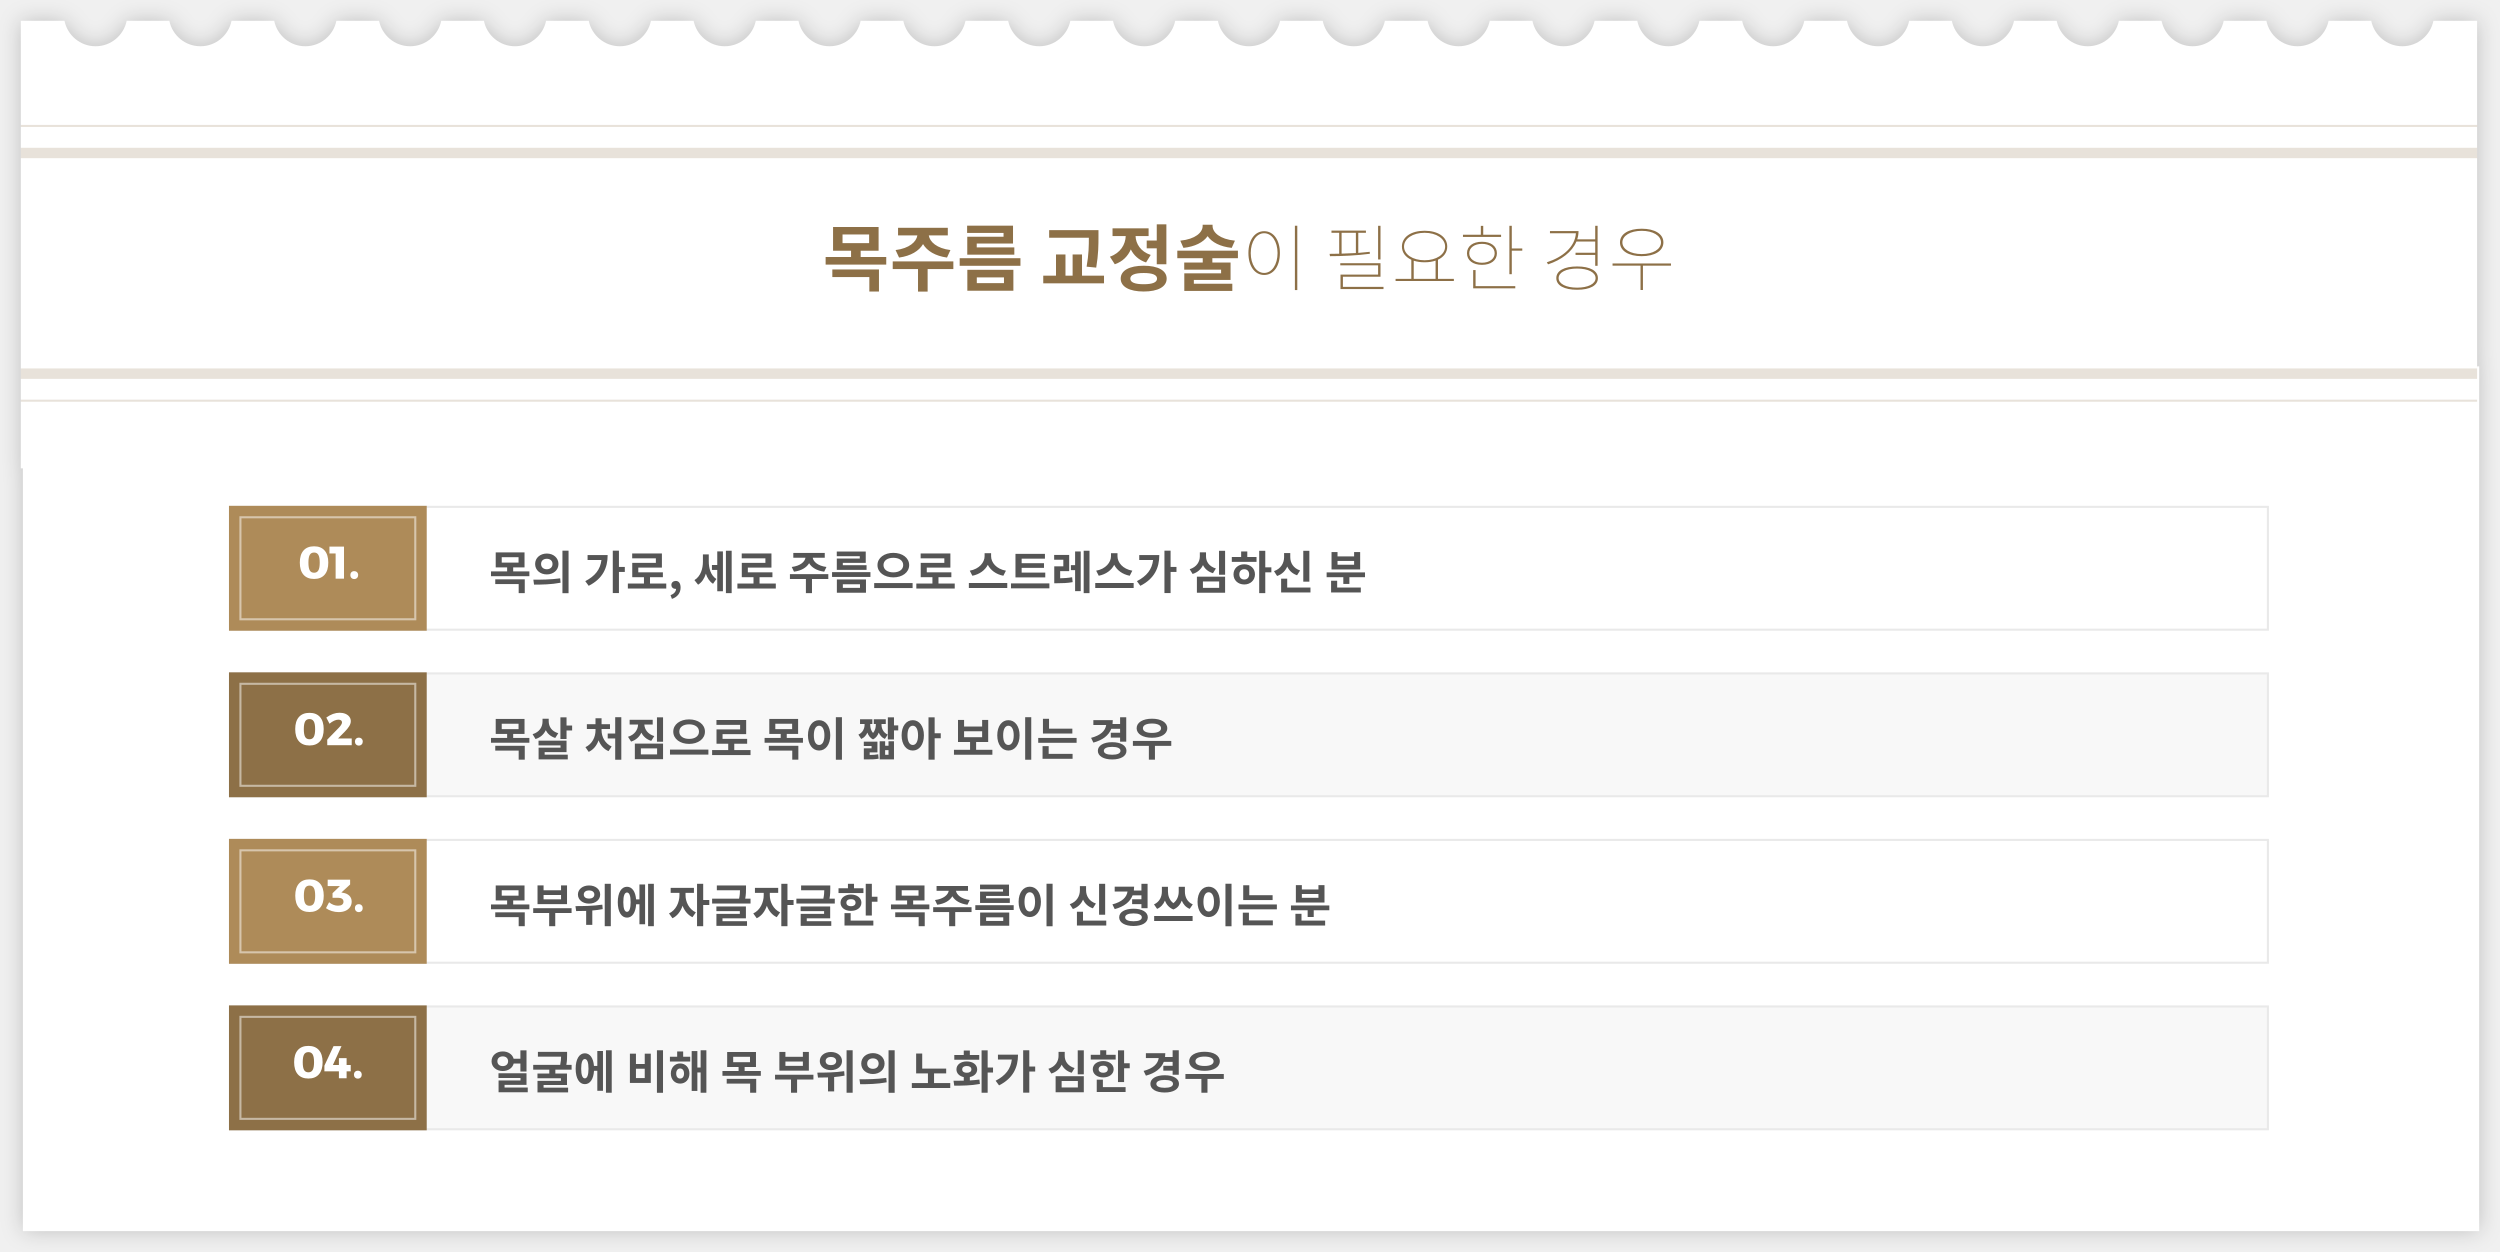
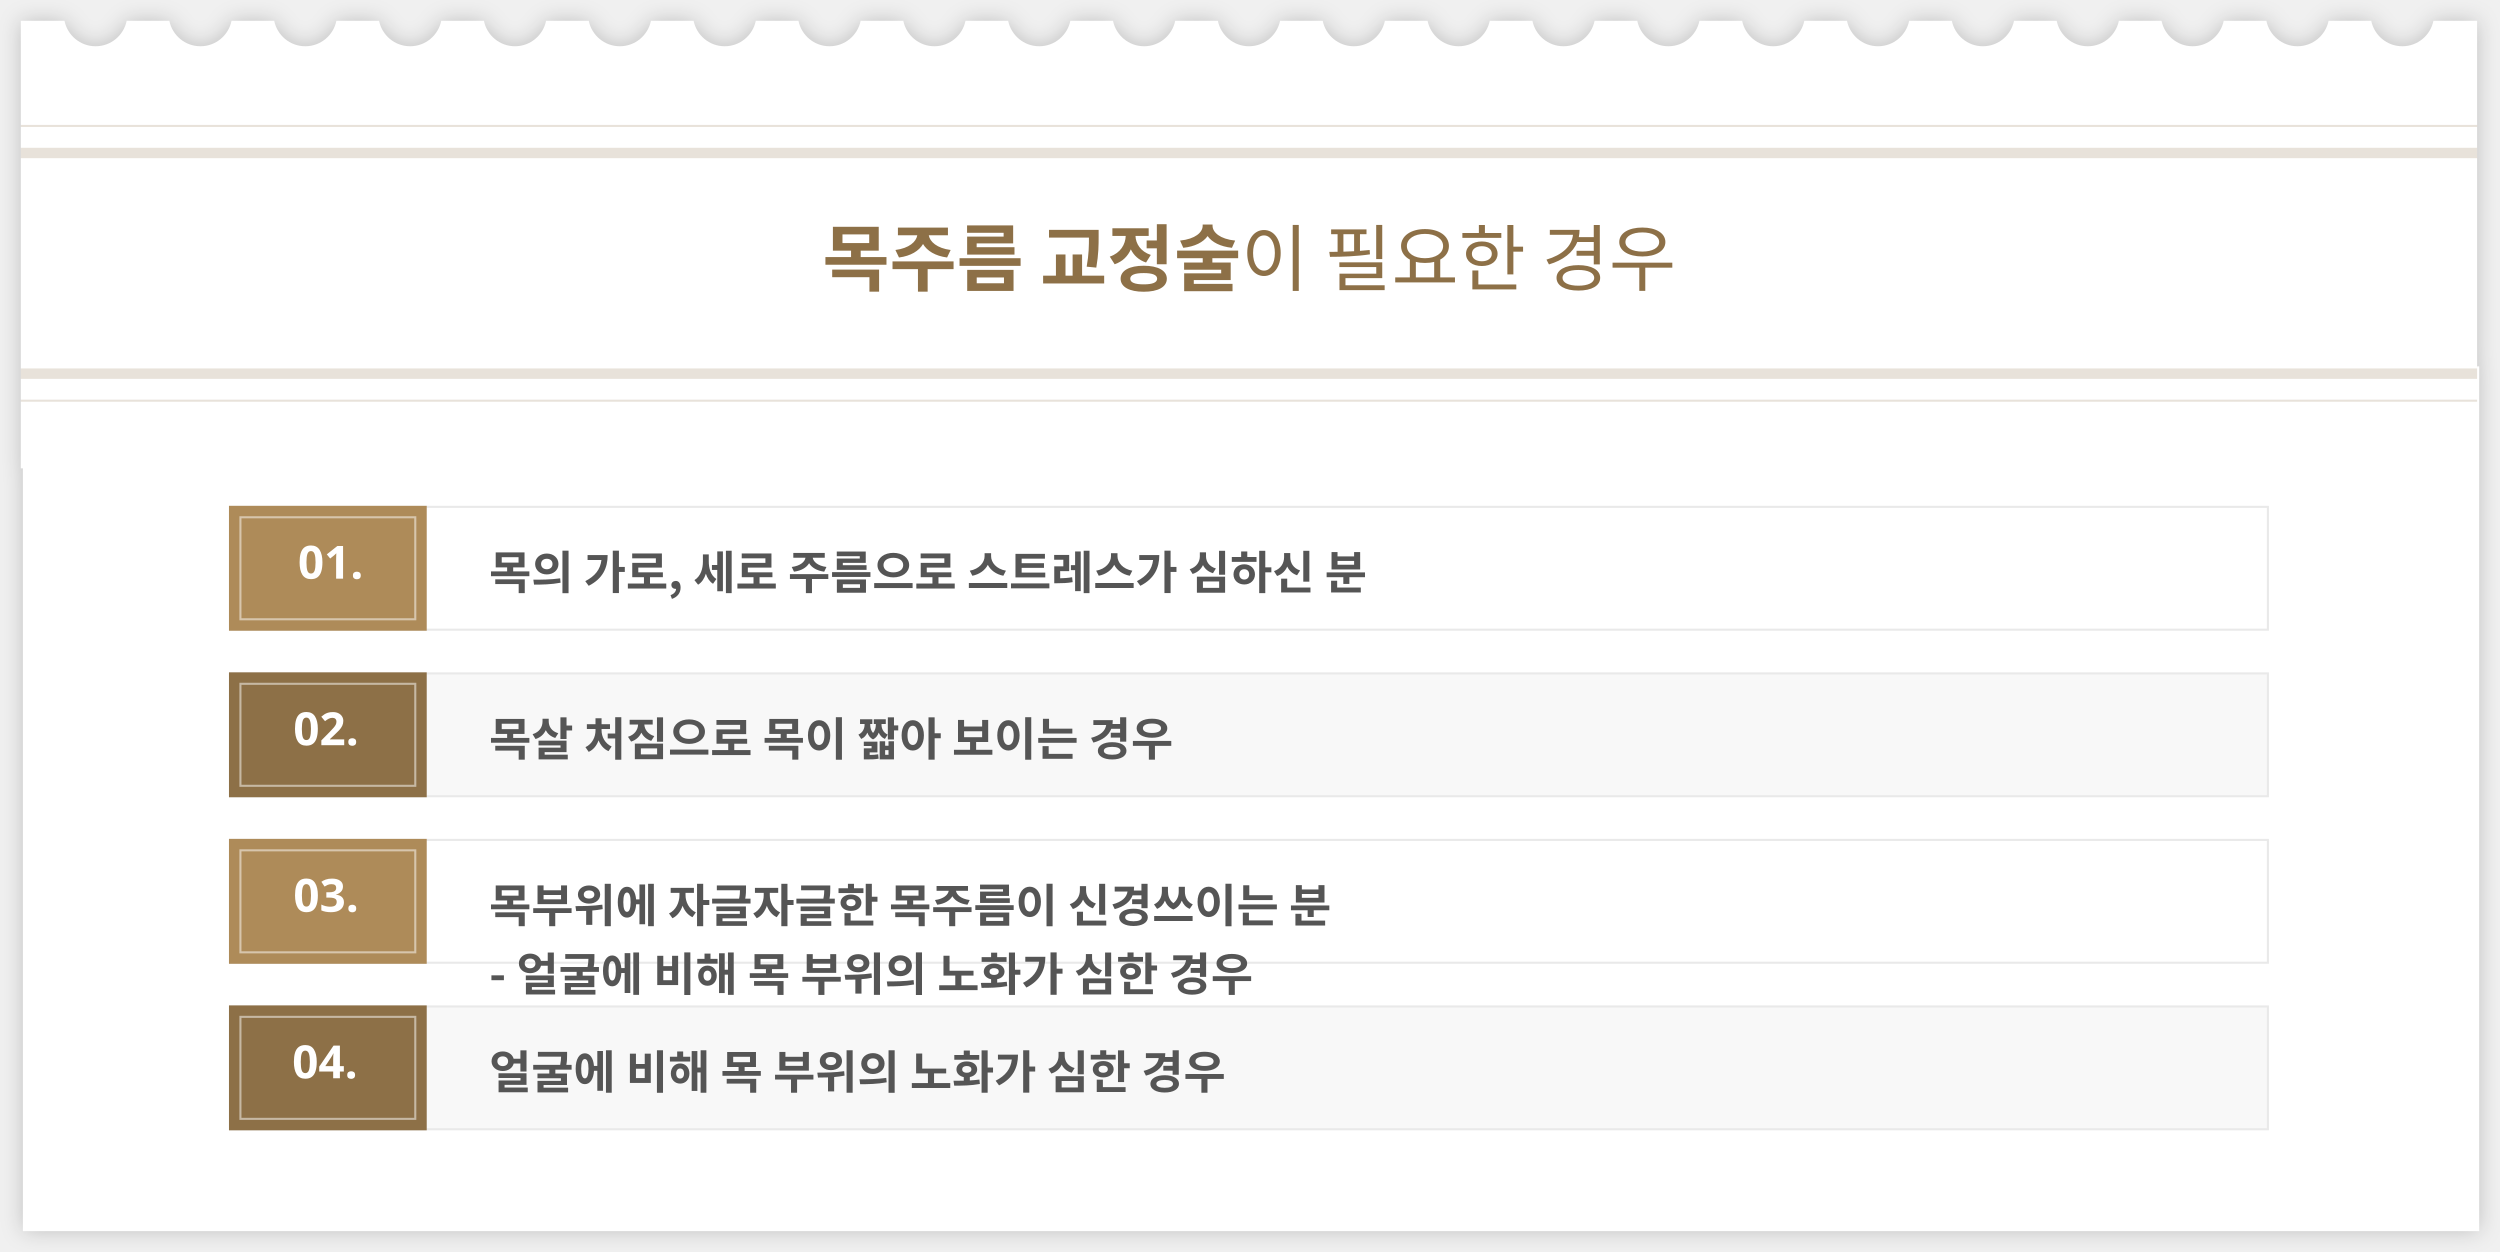
<svg xmlns="http://www.w3.org/2000/svg" xmlns:xlink="http://www.w3.org/1999/xlink" width="1201px" height="601px" viewBox="0 0 1201 601" version="1.1">
  <defs>
    <path d="M1180,166.004 L1181,166 L1181,581.444 L1,581.444 L1,215 L0,215 L0,0 L20.986,0 C22.405,6.968 28.544,12.216 35.921,12.216 C43.299,12.216 49.437,6.968 50.852,0 L71.36,0 C72.774,6.968 78.918,12.216 86.29,12.216 C93.667,12.216 99.811,6.968 101.225,0 L121.738,0 C123.148,6.968 129.291,12.216 136.664,12.216 C144.041,12.216 150.185,6.968 151.594,0 L172.107,0 C173.516,6.968 179.66,12.216 187.033,12.216 C194.41,12.216 200.554,6.968 201.963,0 L222.476,0 C223.885,6.968 230.029,12.216 237.401,12.216 C244.774,12.216 250.922,6.968 252.332,0 L272.845,0 C274.259,6.968 280.403,12.216 287.775,12.216 C295.152,12.216 301.296,6.968 302.71,0 L323.214,0 C324.628,6.968 330.776,12.216 338.144,12.216 C345.521,12.216 351.665,6.968 353.079,0 L373.592,0 C375.001,6.968 381.15,12.216 388.517,12.216 C395.895,12.216 402.039,6.968 403.448,0 L423.961,0 C425.37,6.968 431.519,12.216 438.891,12.216 C446.264,12.216 452.407,6.968 453.817,0 L474.325,0 C475.739,6.968 481.878,12.216 489.26,12.216 C496.623,12.216 502.776,6.968 504.185,0 L524.699,0 C526.113,6.968 532.256,12.216 539.634,12.216 C547.006,12.216 553.15,6.968 554.564,0 L575.067,0 C576.481,6.968 582.63,12.216 590.002,12.216 C597.375,12.216 603.519,6.968 604.933,0 L625.436,0 C626.85,6.968 632.999,12.216 640.371,12.216 C647.749,12.216 653.887,6.968 655.301,0 L675.815,0 C677.224,6.968 683.372,12.216 690.745,12.216 C698.122,12.216 704.261,6.968 705.67,0 L726.183,0 C727.593,6.968 733.736,12.216 741.114,12.216 C748.486,12.216 754.63,6.968 756.039,0 L776.552,0 C777.966,6.968 784.11,12.216 791.483,12.216 C798.86,12.216 804.999,6.968 806.413,0 L826.926,0 C828.34,6.968 834.484,12.216 841.856,12.216 C849.234,12.216 855.377,6.968 856.791,0 L877.295,0 C878.709,6.968 884.853,12.216 892.225,12.216 C899.602,12.216 905.746,6.968 907.16,0 L927.668,0 C929.078,6.968 935.226,12.216 942.594,12.216 C949.971,12.216 956.115,6.968 957.529,0 L978.042,0 C979.451,6.968 985.6,12.216 992.967,12.216 C1000.345,12.216 1006.489,6.968 1007.898,0 L1028.411,0 C1029.82,6.968 1035.969,12.216 1043.336,12.216 C1050.714,12.216 1056.857,6.968 1058.266,0 L1078.78,0 C1080.194,6.968 1086.342,12.216 1093.71,12.216 C1101.087,12.216 1107.231,6.968 1108.645,0 L1129.148,0 C1130.563,6.968 1136.711,12.216 1144.079,12.216 C1151.456,12.216 1157.6,6.968 1159.014,0 L1180,0 L1180,166.004 Z" id="path-1" />
    <filter x="-1.3%" y="-2.6%" width="102.5%" height="105.2%" filterUnits="objectBoundingBox" id="filter-2">
      <feOffset dx="0" dy="0" in="SourceAlpha" result="shadowOffsetOuter1" />
      <feGaussianBlur stdDeviation="5" in="shadowOffsetOuter1" result="shadowBlurOuter1" />
      <feColorMatrix values="0 0 0 0 0   0 0 0 0 0   0 0 0 0 0  0 0 0 0.2 0" type="matrix" in="shadowBlurOuter1" />
    </filter>
  </defs>
  <g id="Page-1" stroke="none" stroke-width="1" fill="none" fill-rule="evenodd">
    <g id="목주름-제거" transform="translate(-360, -1523)">
-       <g id="Group-23" transform="translate(370, 1533)">
+       <g id="Group-5" transform="translate(370, 1533)">
        <g id="Group-3">
          <g id="Rectangle-9">
            <use fill="black" fill-opacity="1" filter="url(#filter-2)" xlink:href="#path-1" />
            <use fill="#FFFFFF" fill-rule="evenodd" xlink:href="#path-1" />
          </g>
        </g>
        <rect id="Rectangle-16" fill="#8D7047" opacity="0.2" x="0" y="182" width="1180" height="1" />
        <rect id="Rectangle-16-Copy-10" fill="#8D7047" opacity="0.2" x="0" y="167" width="1180" height="5" />
        <rect id="Rectangle-16-Copy-8" fill="#8D7047" opacity="0.2" x="0" y="50" width="1180" height="1" />
        <rect id="Rectangle-16-Copy-9" fill="#8D7047" opacity="0.2" x="0" y="61" width="1180" height="5" />
-         <path d="M389.853,123.115 L389.853,119.44 L412.252,119.44 L412.252,130.045 L407.632,130.045 L407.632,123.115 L389.853,123.115 Z M394.752,102.64 L394.752,106.805 L407.527,106.805 L407.527,102.64 L394.752,102.64 Z M403.467,113.455 L415.752,113.455 L415.752,117.13 L386.632,117.13 L386.632,113.455 L398.848,113.455 L398.848,110.445 L390.202,110.445 L390.202,99.035 L412.077,99.035 L412.077,110.445 L403.467,110.445 L403.467,113.455 Z M421.913,113.735 L420.233,110.13 C426.812,109.325 430.243,106.175 430.697,103.095 L421.423,103.095 L421.423,99.42 L445.327,99.42 L445.327,103.095 L436.192,103.095 C436.647,106.175 440.043,109.325 446.587,110.13 L444.942,113.735 C439.308,112.965 435.353,110.55 433.428,107.26 C431.502,110.55 427.548,112.965 421.913,113.735 Z M447.988,115.59 L447.988,119.265 L435.632,119.265 L435.632,130.08 L431.012,130.08 L431.012,119.265 L418.868,119.265 L418.868,115.59 L447.988,115.59 Z M472.103,103.725 L472.103,101.905 L454.603,101.905 L454.603,98.405 L476.652,98.405 L476.652,106.98 L459.223,106.98 L459.223,108.835 L477.283,108.835 L477.283,112.335 L454.673,112.335 L454.673,103.725 L472.103,103.725 Z M459.257,123.255 L459.257,126.02 L472.312,126.02 L472.312,123.255 L459.257,123.255 Z M454.707,129.66 L454.707,119.615 L476.827,119.615 L476.827,129.66 L454.707,129.66 Z M451.033,114.05 L480.223,114.05 L480.223,117.69 L451.033,117.69 L451.033,114.05 Z M516.622,118.565 L512.003,118.11 C513.053,112.265 513.087,107.925 513.087,104.215 L494.012,104.215 L494.012,100.54 L517.707,100.54 L517.707,103.655 C517.707,107.61 517.707,112.055 516.622,118.565 Z M509.798,122.415 L520.367,122.415 L520.367,126.125 L491.178,126.125 L491.178,122.415 L497.303,122.415 L497.303,112.23 L501.853,112.23 L501.853,122.415 L505.283,122.415 L505.283,112.23 L509.798,112.23 L509.798,122.415 Z M540.878,105.545 L545.707,105.545 L545.707,97.775 L550.327,97.775 L550.327,116.955 L545.707,116.955 L545.707,109.29 L540.878,109.29 L540.878,105.545 Z M542.803,112.475 L540.562,116.08 C537.062,114.925 534.648,112.65 533.247,109.815 C531.847,113.07 529.293,115.695 525.548,116.955 L523.202,113.315 C528.312,111.53 530.658,107.435 530.798,103.41 L524.462,103.41 L524.462,99.7 L541.788,99.7 L541.788,103.41 L535.523,103.41 C535.663,107.085 537.903,110.865 542.803,112.475 Z M539.442,126.545 C543.643,126.545 545.847,125.67 545.847,123.85 C545.847,122.03 543.643,121.155 539.442,121.155 C535.207,121.155 533.003,122.03 533.003,123.85 C533.003,125.67 535.207,126.545 539.442,126.545 Z M539.442,117.655 C546.268,117.655 550.467,119.93 550.467,123.85 C550.467,127.77 546.268,130.045 539.442,130.045 C532.582,130.045 528.383,127.77 528.383,123.85 C528.383,119.93 532.582,117.655 539.442,117.655 Z M583.263,105.615 L581.722,109.08 C576.158,108.485 572.168,106.385 570.138,103.445 C568.107,106.385 564.082,108.485 558.518,109.08 L557.013,105.615 C564.258,104.915 567.758,101.66 567.758,98.545 L567.758,97.95 L572.518,97.95 L572.518,98.545 C572.518,101.66 576.018,104.915 583.263,105.615 Z M584.697,114.05 L572.413,114.05 L572.413,116.115 L581.163,116.115 L581.163,124.48 L563.523,124.48 L563.523,126.3 L582.003,126.3 L582.003,129.765 L558.938,129.765 L558.938,121.295 L576.612,121.295 L576.612,119.545 L558.903,119.545 L558.903,116.115 L567.793,116.115 L567.793,114.05 L555.577,114.05 L555.577,110.41 L584.697,110.41 L584.697,114.05 Z M612.067,98.44 L613.222,98.44 L613.222,129.345 L612.067,129.345 L612.067,98.44 Z M597.298,101.065 C601.742,101.065 604.857,105.195 604.857,111.565 C604.857,117.97 601.742,122.1 597.298,122.1 C592.888,122.1 589.737,117.97 589.737,111.565 C589.737,105.195 592.888,101.065 597.298,101.065 Z M597.298,102.045 C593.553,102.045 590.857,106.105 590.857,111.565 C590.857,117.06 593.553,121.12 597.298,121.12 C601.043,121.12 603.737,117.06 603.737,111.565 C603.737,106.105 601.043,102.045 597.298,102.045 Z M653.192,98.475 L653.192,114.645 L652.038,114.645 L652.038,98.475 L653.192,98.475 Z M634.503,101.835 L634.503,111.845 C636.707,111.775 639.087,111.705 641.362,111.565 L641.362,101.835 L634.503,101.835 Z M648.013,110.97 L648.082,111.915 C641.923,112.755 634.467,113.07 628.938,113.07 L628.727,111.95 C630.197,111.95 631.737,111.915 633.347,111.88 L633.347,101.835 L629.638,101.835 L629.638,100.785 L646.192,100.785 L646.192,101.835 L642.518,101.835 L642.518,111.495 C644.442,111.355 646.263,111.18 648.013,110.97 Z M635.133,127.805 L654.628,127.805 L654.628,128.855 L633.977,128.855 L633.977,121.925 L652.038,121.925 L652.038,117.48 L633.872,117.48 L633.872,116.43 L653.192,116.43 L653.192,122.94 L635.133,122.94 L635.133,127.805 Z M669.153,115.24 L669.153,123.955 L679.653,123.955 L679.653,115.205 C678.148,115.73 676.327,116.01 674.367,116.01 C672.408,116.01 670.658,115.73 669.153,115.24 Z M664.497,108.45 C664.497,112.265 668.697,115.03 674.367,115.03 C680.038,115.03 684.237,112.265 684.237,108.45 C684.237,104.6 680.038,101.835 674.367,101.835 C668.697,101.835 664.497,104.6 664.497,108.45 Z M680.808,123.955 L688.438,123.955 L688.438,125.005 L660.438,125.005 L660.438,123.955 L667.997,123.955 L667.997,114.785 C665.197,113.525 663.482,111.285 663.482,108.45 C663.482,103.83 667.928,100.855 674.367,100.855 C680.808,100.855 685.253,103.83 685.253,108.45 C685.253,111.25 683.572,113.49 680.808,114.75 L680.808,123.955 Z M711.117,102.78 L711.117,103.83 L692.812,103.83 L692.812,102.78 L701.388,102.78 L701.388,98.51 L702.543,98.51 L702.543,102.78 L711.117,102.78 Z M695.822,111.67 C695.822,114.295 698.273,116.22 701.947,116.22 C705.587,116.22 708.038,114.295 708.038,111.67 C708.038,109.01 705.587,107.155 701.947,107.155 C698.273,107.155 695.822,109.01 695.822,111.67 Z M709.122,111.67 C709.122,115.065 706.253,117.235 701.947,117.235 C697.572,117.235 694.737,115.065 694.737,111.67 C694.737,108.275 697.572,106.14 701.947,106.14 C706.253,106.14 709.122,108.275 709.122,111.67 Z M698.867,119.755 L698.867,127.455 L717.942,127.455 L717.942,128.505 L697.712,128.505 L697.712,119.755 L698.867,119.755 Z M716.263,109.36 L721.303,109.36 L721.303,110.41 L716.263,110.41 L716.263,121.715 L715.107,121.715 L715.107,98.475 L716.263,98.475 L716.263,109.36 Z M756.337,106.035 L747.308,106.035 C745.242,111.04 740.062,114.89 733.692,116.99 L733.097,116.01 C740.763,113.56 746.643,108.59 747.062,102.045 L734.602,102.045 L734.602,100.995 L748.322,100.995 C748.322,102.395 748.112,103.725 747.692,104.985 L756.337,104.985 L756.337,98.475 L757.492,98.475 L757.492,117.69 L756.337,117.69 L756.337,112.475 L746.888,112.475 L746.888,111.425 L756.337,111.425 L756.337,106.035 Z M747.658,128.19 C752.942,128.19 756.513,126.37 756.513,123.605 C756.513,120.84 752.942,119.02 747.658,119.02 C742.337,119.02 738.768,120.84 738.768,123.605 C738.768,126.37 742.337,128.19 747.658,128.19 Z M747.658,118.005 C753.852,118.005 757.633,120.07 757.633,123.605 C757.633,127.14 753.852,129.205 747.658,129.205 C741.428,129.205 737.648,127.14 737.648,123.605 C737.648,120.07 741.428,118.005 747.658,118.005 Z M778.668,100.89 C773.278,100.89 769.393,103.2 769.393,106.455 C769.393,109.745 773.278,112.055 778.668,112.055 C784.092,112.055 787.942,109.745 787.942,106.455 C787.942,103.2 784.092,100.89 778.668,100.89 Z M778.668,113.07 C772.403,113.07 768.237,110.515 768.237,106.455 C768.237,102.395 772.403,99.875 778.668,99.875 C784.967,99.875 789.097,102.395 789.097,106.455 C789.097,110.515 784.967,113.07 778.668,113.07 Z M792.737,116.57 L792.737,117.62 L779.263,117.62 L779.263,129.31 L778.107,129.31 L778.107,117.62 L764.668,117.62 L764.668,116.57 L792.737,116.57 Z" id="목주름-교정술이-필요한-경우" fill="#8D7047" />
+         <text id="목주름-교정술이-필요한-경우" font-family="NotoSansCJKkr-Bold, Noto Sans CJK KR" font-size="35" font-weight="bold" fill="#8D7047">
+           <tspan x="385.127" y="127">목주름 교정술</tspan>
+           <tspan x="586.273" y="127" font-family="NotoSansCJKkr-Thin, Noto Sans CJK KR" font-style="condensed" font-weight="300">이 필요한 경우</tspan>
+         </text>
        <rect id="Rectangle-4" stroke="#E9E9E9" fill="#FFFFFF" x="100.5" y="233.5" width="979" height="59" />
        <rect id="Rectangle-4-Copy-4" stroke="#E9E9E9" fill="#FFFFFF" x="100.5" y="393.5" width="979" height="59" />
        <rect id="Rectangle-4-Copy" stroke="#E9E9E9" fill="#F8F8F8" x="100.5" y="313.5" width="979" height="59" />
        <rect id="Rectangle-4-Copy-5" stroke="#E9E9E9" fill="#F8F8F8" x="100.5" y="473.5" width="979" height="59" />
        <text id="목의-가로,-세로-주름으로-스트레스가" font-family="NotoSansCJKkr-Bold, Noto Sans CJK KR" font-size="22" font-weight="bold" fill="#555555">
          <tspan x="225" y="273">목의 가로, 세로 주름으로 스트레스가 심하신 분</tspan>
        </text>
        <text id="목부위에-자글자글한-목주름이-신경쓰이" font-family="NotoSansCJKkr-Bold, Noto Sans CJK KR" font-size="22" font-weight="bold" fill="#555555">
          <tspan x="225" y="433">목부위에 자글자글한 목주름이 신경쓰이는 분</tspan>
+           <tspan x="225" y="466">- 얼굴에 비해 목 부위의 노화가 심한 경우</tspan>
        </text>
        <text id="목살-처짐으로-목이-짧아-보이는-경우" font-family="NotoSansCJKkr-Bold, Noto Sans CJK KR" font-size="22" font-weight="bold" fill="#555555">
          <tspan x="225" y="353">목살 처짐으로 목이 짧아 보이는 경우</tspan>
        </text>
        <text id="얼굴에-비해-목-부위의-노화가-심한" font-family="NotoSansCJKkr-Bold, Noto Sans CJK KR" font-size="22" font-weight="bold" fill="#555555">
          <tspan x="225" y="513">얼굴에 비해 목 부위의 노화가 심한 경우</tspan>
        </text>
        <rect id="Rectangle-4" fill="#AE8B59" x="100" y="233" width="95" height="60" />
        <rect id="Rectangle-4-Copy-6" fill="#AE8B59" x="100" y="393" width="95" height="60" />
        <rect id="Rectangle-4-Copy-2" fill="#8D7047" x="100" y="313" width="95" height="60" />
        <rect id="Rectangle-4-Copy-7" fill="#8D7047" x="100" y="473" width="95" height="60" />
        <rect id="Rectangle-4" stroke="#FFFFFF" opacity="0.5" x="105.5" y="238.5" width="84" height="49" />
        <rect id="Rectangle-4-Copy-8" stroke="#FFFFFF" opacity="0.5" x="105.5" y="398.5" width="84" height="49" />
        <rect id="Rectangle-4-Copy-3" stroke="#FFFFFF" opacity="0.5" x="105.5" y="318.5" width="84" height="49" />
        <rect id="Rectangle-4-Copy-9" stroke="#FFFFFF" opacity="0.5" x="105.5" y="478.5" width="84" height="49" />
-         <path d="M140.894,252.446 C143.079,252.446 144.762,253.121 145.943,254.47 C147.124,255.819 147.714,257.755 147.714,260.278 C147.714,262.801 147.124,264.74 145.943,266.097 C144.762,267.454 143.079,268.132 140.894,268.132 C138.679,268.132 136.982,267.454 135.801,266.097 C134.62,264.74 134.03,262.801 134.03,260.278 C134.03,257.755 134.62,255.819 135.801,254.47 C136.982,253.121 138.679,252.446 140.894,252.446 Z M140.894,255.438 C139.926,255.438 139.229,255.816 138.804,256.571 C138.379,257.326 138.166,258.562 138.166,260.278 C138.166,262.009 138.379,263.252 138.804,264.007 C139.229,264.762 139.926,265.14 140.894,265.14 C141.833,265.14 142.518,264.759 142.951,263.996 C143.384,263.233 143.6,261.994 143.6,260.278 C143.6,258.562 143.384,257.326 142.951,256.571 C142.518,255.816 141.833,255.438 140.894,255.438 Z M148.264,252.578 L155.26,252.578 L155.26,268 L151.234,268 L151.234,255.878 L148.264,255.878 L148.264,252.578 Z M160.166,264.37 C160.723,264.37 161.178,264.546 161.53,264.898 C161.882,265.25 162.058,265.705 162.058,266.262 C162.058,266.819 161.882,267.278 161.53,267.637 C161.178,267.996 160.723,268.176 160.166,268.176 C159.623,268.176 159.176,267.996 158.824,267.637 C158.472,267.278 158.296,266.819 158.296,266.262 C158.296,265.705 158.468,265.25 158.813,264.898 C159.158,264.546 159.609,264.37 160.166,264.37 Z" id="01." fill="#FFFFFF" />
-         <path d="M138.705,412.446 C140.89,412.446 142.573,413.121 143.754,414.47 C144.935,415.819 145.525,417.755 145.525,420.278 C145.525,422.801 144.935,424.74 143.754,426.097 C142.573,427.454 140.89,428.132 138.705,428.132 C136.49,428.132 134.793,427.454 133.612,426.097 C132.431,424.74 131.841,422.801 131.841,420.278 C131.841,417.755 132.431,415.819 133.612,414.47 C134.793,413.121 136.49,412.446 138.705,412.446 Z M138.705,415.438 C137.737,415.438 137.04,415.816 136.615,416.571 C136.19,417.326 135.977,418.562 135.977,420.278 C135.977,422.009 136.19,423.252 136.615,424.007 C137.04,424.762 137.737,425.14 138.705,425.14 C139.644,425.14 140.329,424.759 140.762,423.996 C141.195,423.233 141.411,421.994 141.411,420.278 C141.411,418.562 141.195,417.326 140.762,416.571 C140.329,415.816 139.644,415.438 138.705,415.438 Z M154.809,418.914 C156.056,419.09 157.057,419.548 157.812,420.289 C158.567,421.03 158.945,421.979 158.945,423.138 C158.945,424.121 158.688,424.993 158.175,425.756 C157.662,426.519 156.936,427.113 155.997,427.538 C155.058,427.963 153.958,428.176 152.697,428.176 C151.568,428.176 150.457,428.004 149.364,427.659 C148.271,427.314 147.351,426.856 146.603,426.284 L148.099,423.446 C148.744,423.989 149.434,424.399 150.167,424.678 C150.9,424.957 151.634,425.096 152.367,425.096 C153.218,425.096 153.87,424.931 154.325,424.601 C154.78,424.271 155.007,423.798 155.007,423.182 C155.007,422.566 154.78,422.097 154.325,421.774 C153.87,421.451 153.21,421.29 152.345,421.29 L149.749,421.29 L149.749,419.09 L153.313,415.658 L147.417,415.658 L147.417,412.578 L158.197,412.578 L158.197,414.91 L153.995,418.76 L154.809,418.914 Z M162.355,424.37 C162.912,424.37 163.367,424.546 163.719,424.898 C164.071,425.25 164.247,425.705 164.247,426.262 C164.247,426.819 164.071,427.278 163.719,427.637 C163.367,427.996 162.912,428.176 162.355,428.176 C161.812,428.176 161.365,427.996 161.013,427.637 C160.661,427.278 160.485,426.819 160.485,426.262 C160.485,425.705 160.657,425.25 161.002,424.898 C161.347,424.546 161.798,424.37 162.355,424.37 Z" id="03." fill="#FFFFFF" />
-         <path d="M138.683,332.446 C140.868,332.446 142.551,333.121 143.732,334.47 C144.913,335.819 145.503,337.755 145.503,340.278 C145.503,342.801 144.913,344.74 143.732,346.097 C142.551,347.454 140.868,348.132 138.683,348.132 C136.468,348.132 134.771,347.454 133.59,346.097 C132.409,344.74 131.819,342.801 131.819,340.278 C131.819,337.755 132.409,335.819 133.59,334.47 C134.771,333.121 136.468,332.446 138.683,332.446 Z M138.683,335.438 C137.715,335.438 137.018,335.816 136.593,336.571 C136.168,337.326 135.955,338.562 135.955,340.278 C135.955,342.009 136.168,343.252 136.593,344.007 C137.018,344.762 137.715,345.14 138.683,345.14 C139.622,345.14 140.307,344.759 140.74,343.996 C141.173,343.233 141.389,341.994 141.389,340.278 C141.389,338.562 141.173,337.326 140.74,336.571 C140.307,335.816 139.622,335.438 138.683,335.438 Z M158.967,344.766 L158.967,348 L147.219,348 L147.197,345.338 L152.807,339.574 C153.247,339.119 153.606,338.665 153.885,338.21 C154.164,337.755 154.303,337.367 154.303,337.044 C154.303,336.619 154.149,336.292 153.841,336.065 C153.533,335.838 153.1,335.724 152.543,335.724 C151.927,335.724 151.241,335.896 150.486,336.241 C149.731,336.586 149.001,337.066 148.297,337.682 L146.757,334.712 C148.884,333.172 151.018,332.402 153.159,332.402 C154.186,332.402 155.106,332.571 155.92,332.908 C156.734,333.245 157.372,333.722 157.834,334.338 C158.296,334.954 158.527,335.658 158.527,336.45 C158.527,337.242 158.267,338.06 157.746,338.903 C157.225,339.746 156.488,340.645 155.535,341.598 L152.389,344.766 L158.967,344.766 Z M162.377,344.37 C162.934,344.37 163.389,344.546 163.741,344.898 C164.093,345.25 164.269,345.705 164.269,346.262 C164.269,346.819 164.093,347.278 163.741,347.637 C163.389,347.996 162.934,348.176 162.377,348.176 C161.834,348.176 161.387,347.996 161.035,347.637 C160.683,347.278 160.507,346.819 160.507,346.262 C160.507,345.705 160.679,345.25 161.024,344.898 C161.369,344.546 161.82,344.37 162.377,344.37 Z" id="02." fill="#FFFFFF" />
-         <path d="M138.161,492.446 C140.346,492.446 142.029,493.121 143.21,494.47 C144.391,495.819 144.981,497.755 144.981,500.278 C144.981,502.801 144.391,504.74 143.21,506.097 C142.029,507.454 140.346,508.132 138.161,508.132 C135.946,508.132 134.249,507.454 133.068,506.097 C131.887,504.74 131.297,502.801 131.297,500.278 C131.297,497.755 131.887,495.819 133.068,494.47 C134.249,493.121 135.946,492.446 138.161,492.446 Z M138.161,495.438 C137.193,495.438 136.496,495.816 136.071,496.571 C135.646,497.326 135.433,498.562 135.433,500.278 C135.433,502.009 135.646,503.252 136.071,504.007 C136.496,504.762 137.193,505.14 138.161,505.14 C139.1,505.14 139.785,504.759 140.218,503.996 C140.651,503.233 140.867,501.994 140.867,500.278 C140.867,498.562 140.651,497.326 140.218,496.571 C139.785,495.816 139.1,495.438 138.161,495.438 Z M158.489,501.62 L158.489,504.678 L156.509,504.678 L156.509,508 L152.813,508 L152.813,504.678 L145.839,504.678 L145.839,501.95 L150.217,492.578 L154.045,492.578 L149.931,501.62 L152.813,501.62 L152.813,498.342 L156.509,498.342 L156.509,501.62 L158.489,501.62 Z M161.899,504.37 C162.456,504.37 162.911,504.546 163.263,504.898 C163.615,505.25 163.791,505.705 163.791,506.262 C163.791,506.819 163.615,507.278 163.263,507.637 C162.911,507.996 162.456,508.176 161.899,508.176 C161.356,508.176 160.909,507.996 160.557,507.637 C160.205,507.278 160.029,506.819 160.029,506.262 C160.029,505.705 160.201,505.25 160.546,504.898 C160.891,504.546 161.342,504.37 161.899,504.37 Z" id="04." fill="#FFFFFF" />
+         <text id="01." font-family="Montserrat-Bold, Montserrat" font-size="22" font-weight="bold" fill="#FFFFFF">
+           <tspan x="133.128" y="268">01.</tspan>
+         </text>
+         <text id="03." font-family="Montserrat-Bold, Montserrat" font-size="22" font-weight="bold" fill="#FFFFFF">
+           <tspan x="130.939" y="428">03.</tspan>
+         </text>
+         <text id="02." font-family="Montserrat-Bold, Montserrat" font-size="22" font-weight="bold" fill="#FFFFFF">
+           <tspan x="130.917" y="348">02.</tspan>
+         </text>
+         <text id="04." font-family="Montserrat-Bold, Montserrat" font-size="22" font-weight="bold" fill="#FFFFFF">
+           <tspan x="130.395" y="508">04.</tspan>
+         </text>
      </g>
    </g>
  </g>
</svg>
